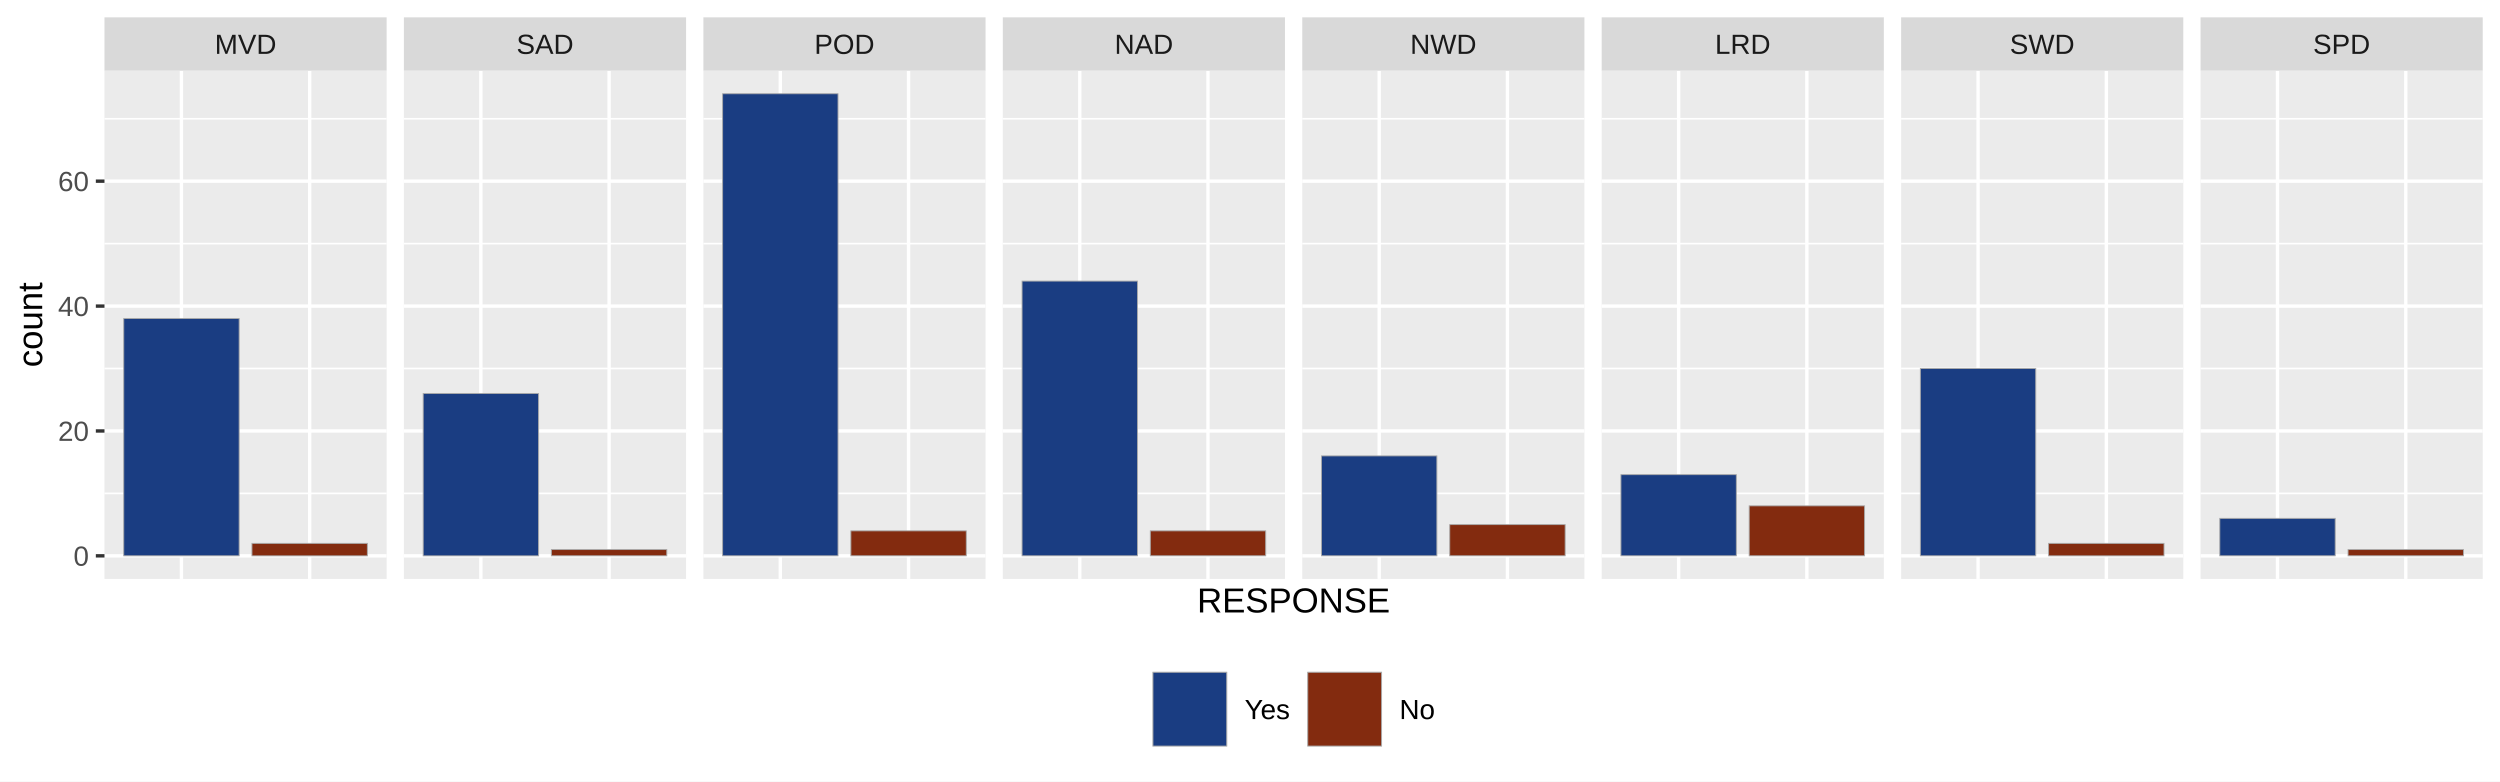
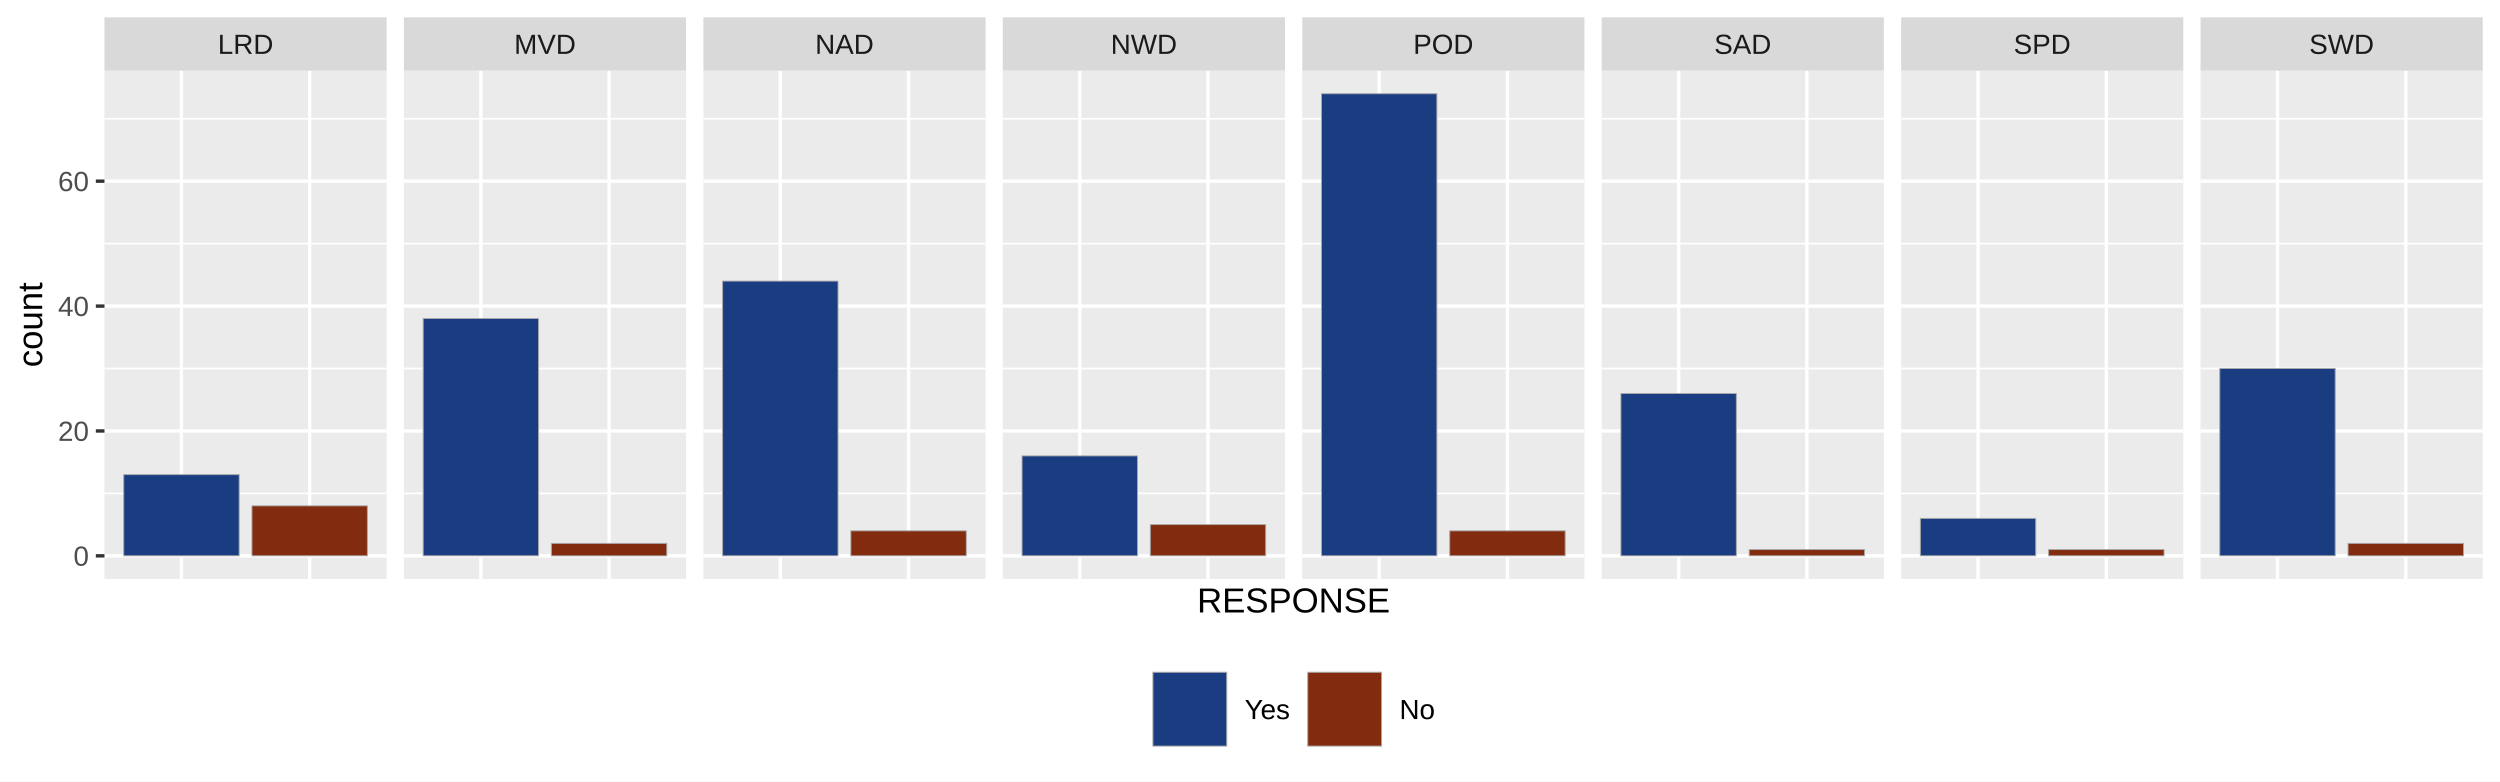
<svg xmlns="http://www.w3.org/2000/svg" width="576.00pt" height="180.00pt" viewBox="0 0 576.00 180.00">
  <g class="svglite">
    <defs>
      <style type="text/css">
    .svglite line, .svglite polyline, .svglite polygon, .svglite path, .svglite rect, .svglite circle {
      fill: none;
      stroke: #000000;
      stroke-linecap: round;
      stroke-linejoin: round;
      stroke-miterlimit: 10.00;
    }
    .svglite text {
      white-space: pre;
    }
    .svglite g.glyphgroup path {
      fill: inherit;
      stroke: none;
    }
  </style>
    </defs>
    <rect width="100%" height="100%" style="stroke: none; fill: #FFFFFF;" />
    <defs>
      <clipPath id="cpMC4wMHw1NzYuMDB8MC4wMHwxODAuMDA=">
        <rect x="0.00" y="0.00" width="576.00" height="180.00" />
      </clipPath>
    </defs>
    <g clip-path="url(#cpMC4wMHw1NzYuMDB8MC4wMHwxODAuMDA=)">
      <rect x="-0" y="0" width="576.00" height="180.00" style="stroke-width: 0.78; stroke: #FFFFFF; fill: #FFFFFF;" />
    </g>
    <defs>
      <clipPath id="cpMjQuMDd8ODkuMDh8MTYuMjh8MTMzLjM5">
        <rect x="24.07" y="16.28" width="65.01" height="117.11" />
      </clipPath>
    </defs>
    <g clip-path="url(#cpMjQuMDd8ODkuMDh8MTYuMjh8MTMzLjM5)">
      <rect x="24.07" y="16.28" width="65.01" height="117.11" style="stroke-width: 0.78; stroke: none; fill: #EBEBEB;" />
      <polyline points="24.07,113.68 89.08,113.68 " style="stroke-width: 0.39; stroke: #FFFFFF; stroke-linecap: butt;" />
      <polyline points="24.07,84.90 89.08,84.90 " style="stroke-width: 0.39; stroke: #FFFFFF; stroke-linecap: butt;" />
      <polyline points="24.07,56.13 89.08,56.13 " style="stroke-width: 0.39; stroke: #FFFFFF; stroke-linecap: butt;" />
      <polyline points="24.07,27.36 89.08,27.36 " style="stroke-width: 0.39; stroke: #FFFFFF; stroke-linecap: butt;" />
      <polyline points="24.07,128.06 89.08,128.06 " style="stroke-width: 0.78; stroke: #FFFFFF; stroke-linecap: butt;" />
      <polyline points="24.07,99.29 89.08,99.29 " style="stroke-width: 0.78; stroke: #FFFFFF; stroke-linecap: butt;" />
      <polyline points="24.07,70.52 89.08,70.52 " style="stroke-width: 0.78; stroke: #FFFFFF; stroke-linecap: butt;" />
      <polyline points="24.07,41.74 89.08,41.74 " style="stroke-width: 0.78; stroke: #FFFFFF; stroke-linecap: butt;" />
      <polyline points="41.80,133.39 41.80,16.28 " style="stroke-width: 0.78; stroke: #FFFFFF; stroke-linecap: butt;" />
      <polyline points="71.35,133.39 71.35,16.28 " style="stroke-width: 0.78; stroke: #FFFFFF; stroke-linecap: butt;" />
-       <rect x="28.51" y="73.39" width="26.59" height="54.67" style="stroke-width: 0.21; stroke: #A9A9A9; stroke-linecap: butt; stroke-linejoin: miter; fill: #1A3D82;" />
-       <rect x="58.05" y="125.19" width="26.59" height="2.88" style="stroke-width: 0.21; stroke: #A9A9A9; stroke-linecap: butt; stroke-linejoin: miter; fill: #832B0F;" />
+       <rect x="28.51" y="109.36" width="26.59" height="18.70" style="stroke-width: 0.21; stroke: #A9A9A9; stroke-linecap: butt; stroke-linejoin: miter; fill: #1A3D82;" />
+       <rect x="58.05" y="116.55" width="26.59" height="11.51" style="stroke-width: 0.21; stroke: #A9A9A9; stroke-linecap: butt; stroke-linejoin: miter; fill: #832B0F;" />
    </g>
    <g clip-path="url(#cpMC4wMHw1NzYuMDB8MC4wMHwxODAuMDA=)">
</g>
    <defs>
      <clipPath id="cpOTMuMDZ8MTU4LjA3fDE2LjI4fDEzMy4zOQ==">
        <rect x="93.06" y="16.28" width="65.01" height="117.11" />
      </clipPath>
    </defs>
    <g clip-path="url(#cpOTMuMDZ8MTU4LjA3fDE2LjI4fDEzMy4zOQ==)">
      <rect x="93.06" y="16.28" width="65.01" height="117.11" style="stroke-width: 0.78; stroke: none; fill: #EBEBEB;" />
      <polyline points="93.06,113.68 158.07,113.68 " style="stroke-width: 0.39; stroke: #FFFFFF; stroke-linecap: butt;" />
      <polyline points="93.06,84.90 158.07,84.90 " style="stroke-width: 0.39; stroke: #FFFFFF; stroke-linecap: butt;" />
      <polyline points="93.06,56.13 158.07,56.13 " style="stroke-width: 0.39; stroke: #FFFFFF; stroke-linecap: butt;" />
      <polyline points="93.06,27.36 158.07,27.36 " style="stroke-width: 0.39; stroke: #FFFFFF; stroke-linecap: butt;" />
      <polyline points="93.06,128.06 158.07,128.06 " style="stroke-width: 0.78; stroke: #FFFFFF; stroke-linecap: butt;" />
      <polyline points="93.06,99.29 158.07,99.29 " style="stroke-width: 0.78; stroke: #FFFFFF; stroke-linecap: butt;" />
      <polyline points="93.06,70.52 158.07,70.52 " style="stroke-width: 0.78; stroke: #FFFFFF; stroke-linecap: butt;" />
      <polyline points="93.06,41.74 158.07,41.74 " style="stroke-width: 0.78; stroke: #FFFFFF; stroke-linecap: butt;" />
      <polyline points="110.79,133.39 110.79,16.28 " style="stroke-width: 0.78; stroke: #FFFFFF; stroke-linecap: butt;" />
      <polyline points="140.34,133.39 140.34,16.28 " style="stroke-width: 0.78; stroke: #FFFFFF; stroke-linecap: butt;" />
-       <rect x="97.50" y="90.66" width="26.59" height="37.41" style="stroke-width: 0.21; stroke: #A9A9A9; stroke-linecap: butt; stroke-linejoin: miter; fill: #1A3D82;" />
-       <rect x="127.04" y="126.62" width="26.59" height="1.44" style="stroke-width: 0.21; stroke: #A9A9A9; stroke-linecap: butt; stroke-linejoin: miter; fill: #832B0F;" />
+       <rect x="97.50" y="73.39" width="26.59" height="54.67" style="stroke-width: 0.21; stroke: #A9A9A9; stroke-linecap: butt; stroke-linejoin: miter; fill: #1A3D82;" />
+       <rect x="127.04" y="125.19" width="26.59" height="2.88" style="stroke-width: 0.21; stroke: #A9A9A9; stroke-linecap: butt; stroke-linejoin: miter; fill: #832B0F;" />
    </g>
    <g clip-path="url(#cpMC4wMHw1NzYuMDB8MC4wMHwxODAuMDA=)">
</g>
    <defs>
      <clipPath id="cpMTYyLjA2fDIyNy4wNnwxNi4yOHwxMzMuMzk=">
        <rect x="162.06" y="16.28" width="65.01" height="117.11" />
      </clipPath>
    </defs>
    <g clip-path="url(#cpMTYyLjA2fDIyNy4wNnwxNi4yOHwxMzMuMzk=)">
      <rect x="162.06" y="16.28" width="65.01" height="117.11" style="stroke-width: 0.78; stroke: none; fill: #EBEBEB;" />
      <polyline points="162.06,113.68 227.06,113.68 " style="stroke-width: 0.39; stroke: #FFFFFF; stroke-linecap: butt;" />
      <polyline points="162.06,84.90 227.06,84.90 " style="stroke-width: 0.39; stroke: #FFFFFF; stroke-linecap: butt;" />
      <polyline points="162.06,56.13 227.06,56.13 " style="stroke-width: 0.39; stroke: #FFFFFF; stroke-linecap: butt;" />
      <polyline points="162.06,27.36 227.06,27.36 " style="stroke-width: 0.39; stroke: #FFFFFF; stroke-linecap: butt;" />
      <polyline points="162.06,128.06 227.06,128.06 " style="stroke-width: 0.78; stroke: #FFFFFF; stroke-linecap: butt;" />
      <polyline points="162.06,99.29 227.06,99.29 " style="stroke-width: 0.78; stroke: #FFFFFF; stroke-linecap: butt;" />
      <polyline points="162.06,70.52 227.06,70.52 " style="stroke-width: 0.78; stroke: #FFFFFF; stroke-linecap: butt;" />
      <polyline points="162.06,41.74 227.06,41.74 " style="stroke-width: 0.78; stroke: #FFFFFF; stroke-linecap: butt;" />
      <polyline points="179.78,133.39 179.78,16.28 " style="stroke-width: 0.78; stroke: #FFFFFF; stroke-linecap: butt;" />
      <polyline points="209.33,133.39 209.33,16.28 " style="stroke-width: 0.78; stroke: #FFFFFF; stroke-linecap: butt;" />
-       <rect x="166.49" y="21.60" width="26.59" height="106.46" style="stroke-width: 0.21; stroke: #A9A9A9; stroke-linecap: butt; stroke-linejoin: miter; fill: #1A3D82;" />
+       <rect x="166.49" y="64.76" width="26.59" height="63.30" style="stroke-width: 0.21; stroke: #A9A9A9; stroke-linecap: butt; stroke-linejoin: miter; fill: #1A3D82;" />
      <rect x="196.04" y="122.31" width="26.59" height="5.75" style="stroke-width: 0.21; stroke: #A9A9A9; stroke-linecap: butt; stroke-linejoin: miter; fill: #832B0F;" />
    </g>
    <g clip-path="url(#cpMC4wMHw1NzYuMDB8MC4wMHwxODAuMDA=)">
</g>
    <defs>
      <clipPath id="cpMjMxLjA1fDI5Ni4wNXwxNi4yOHwxMzMuMzk=">
        <rect x="231.05" y="16.28" width="65.01" height="117.11" />
      </clipPath>
    </defs>
    <g clip-path="url(#cpMjMxLjA1fDI5Ni4wNXwxNi4yOHwxMzMuMzk=)">
      <rect x="231.05" y="16.28" width="65.01" height="117.11" style="stroke-width: 0.78; stroke: none; fill: #EBEBEB;" />
      <polyline points="231.05,113.68 296.05,113.68 " style="stroke-width: 0.39; stroke: #FFFFFF; stroke-linecap: butt;" />
      <polyline points="231.05,84.90 296.05,84.90 " style="stroke-width: 0.39; stroke: #FFFFFF; stroke-linecap: butt;" />
      <polyline points="231.05,56.13 296.05,56.13 " style="stroke-width: 0.39; stroke: #FFFFFF; stroke-linecap: butt;" />
      <polyline points="231.05,27.36 296.05,27.36 " style="stroke-width: 0.39; stroke: #FFFFFF; stroke-linecap: butt;" />
      <polyline points="231.05,128.06 296.05,128.06 " style="stroke-width: 0.78; stroke: #FFFFFF; stroke-linecap: butt;" />
      <polyline points="231.05,99.29 296.05,99.29 " style="stroke-width: 0.78; stroke: #FFFFFF; stroke-linecap: butt;" />
      <polyline points="231.05,70.52 296.05,70.52 " style="stroke-width: 0.78; stroke: #FFFFFF; stroke-linecap: butt;" />
      <polyline points="231.05,41.74 296.05,41.74 " style="stroke-width: 0.78; stroke: #FFFFFF; stroke-linecap: butt;" />
      <polyline points="248.78,133.39 248.78,16.28 " style="stroke-width: 0.78; stroke: #FFFFFF; stroke-linecap: butt;" />
      <polyline points="278.32,133.39 278.32,16.28 " style="stroke-width: 0.78; stroke: #FFFFFF; stroke-linecap: butt;" />
-       <rect x="235.48" y="64.76" width="26.59" height="63.30" style="stroke-width: 0.21; stroke: #A9A9A9; stroke-linecap: butt; stroke-linejoin: miter; fill: #1A3D82;" />
-       <rect x="265.03" y="122.31" width="26.59" height="5.75" style="stroke-width: 0.21; stroke: #A9A9A9; stroke-linecap: butt; stroke-linejoin: miter; fill: #832B0F;" />
+       <rect x="235.48" y="105.04" width="26.59" height="23.02" style="stroke-width: 0.21; stroke: #A9A9A9; stroke-linecap: butt; stroke-linejoin: miter; fill: #1A3D82;" />
+       <rect x="265.03" y="120.87" width="26.59" height="7.19" style="stroke-width: 0.21; stroke: #A9A9A9; stroke-linecap: butt; stroke-linejoin: miter; fill: #832B0F;" />
    </g>
    <g clip-path="url(#cpMC4wMHw1NzYuMDB8MC4wMHwxODAuMDA=)">
</g>
    <defs>
      <clipPath id="cpMzAwLjA0fDM2NS4wNHwxNi4yOHwxMzMuMzk=">
        <rect x="300.04" y="16.28" width="65.01" height="117.11" />
      </clipPath>
    </defs>
    <g clip-path="url(#cpMzAwLjA0fDM2NS4wNHwxNi4yOHwxMzMuMzk=)">
      <rect x="300.04" y="16.28" width="65.01" height="117.11" style="stroke-width: 0.78; stroke: none; fill: #EBEBEB;" />
      <polyline points="300.04,113.68 365.04,113.68 " style="stroke-width: 0.39; stroke: #FFFFFF; stroke-linecap: butt;" />
      <polyline points="300.04,84.90 365.04,84.90 " style="stroke-width: 0.39; stroke: #FFFFFF; stroke-linecap: butt;" />
      <polyline points="300.04,56.13 365.04,56.13 " style="stroke-width: 0.39; stroke: #FFFFFF; stroke-linecap: butt;" />
      <polyline points="300.04,27.36 365.04,27.36 " style="stroke-width: 0.39; stroke: #FFFFFF; stroke-linecap: butt;" />
      <polyline points="300.04,128.06 365.04,128.06 " style="stroke-width: 0.78; stroke: #FFFFFF; stroke-linecap: butt;" />
      <polyline points="300.04,99.29 365.04,99.29 " style="stroke-width: 0.78; stroke: #FFFFFF; stroke-linecap: butt;" />
      <polyline points="300.04,70.52 365.04,70.52 " style="stroke-width: 0.78; stroke: #FFFFFF; stroke-linecap: butt;" />
      <polyline points="300.04,41.74 365.04,41.74 " style="stroke-width: 0.78; stroke: #FFFFFF; stroke-linecap: butt;" />
      <polyline points="317.77,133.39 317.77,16.28 " style="stroke-width: 0.78; stroke: #FFFFFF; stroke-linecap: butt;" />
      <polyline points="347.31,133.39 347.31,16.28 " style="stroke-width: 0.78; stroke: #FFFFFF; stroke-linecap: butt;" />
-       <rect x="304.47" y="105.04" width="26.59" height="23.02" style="stroke-width: 0.21; stroke: #A9A9A9; stroke-linecap: butt; stroke-linejoin: miter; fill: #1A3D82;" />
-       <rect x="334.02" y="120.87" width="26.59" height="7.19" style="stroke-width: 0.21; stroke: #A9A9A9; stroke-linecap: butt; stroke-linejoin: miter; fill: #832B0F;" />
+       <rect x="304.47" y="21.60" width="26.59" height="106.46" style="stroke-width: 0.21; stroke: #A9A9A9; stroke-linecap: butt; stroke-linejoin: miter; fill: #1A3D82;" />
+       <rect x="334.02" y="122.31" width="26.59" height="5.75" style="stroke-width: 0.21; stroke: #A9A9A9; stroke-linecap: butt; stroke-linejoin: miter; fill: #832B0F;" />
    </g>
    <g clip-path="url(#cpMC4wMHw1NzYuMDB8MC4wMHwxODAuMDA=)">
</g>
    <defs>
      <clipPath id="cpMzY5LjAzfDQzNC4wM3wxNi4yOHwxMzMuMzk=">
        <rect x="369.03" y="16.28" width="65.01" height="117.11" />
      </clipPath>
    </defs>
    <g clip-path="url(#cpMzY5LjAzfDQzNC4wM3wxNi4yOHwxMzMuMzk=)">
      <rect x="369.03" y="16.28" width="65.01" height="117.11" style="stroke-width: 0.78; stroke: none; fill: #EBEBEB;" />
      <polyline points="369.03,113.68 434.03,113.68 " style="stroke-width: 0.39; stroke: #FFFFFF; stroke-linecap: butt;" />
      <polyline points="369.03,84.90 434.03,84.90 " style="stroke-width: 0.39; stroke: #FFFFFF; stroke-linecap: butt;" />
      <polyline points="369.03,56.13 434.03,56.13 " style="stroke-width: 0.39; stroke: #FFFFFF; stroke-linecap: butt;" />
      <polyline points="369.03,27.36 434.03,27.36 " style="stroke-width: 0.39; stroke: #FFFFFF; stroke-linecap: butt;" />
      <polyline points="369.03,128.06 434.03,128.06 " style="stroke-width: 0.78; stroke: #FFFFFF; stroke-linecap: butt;" />
      <polyline points="369.03,99.29 434.03,99.29 " style="stroke-width: 0.78; stroke: #FFFFFF; stroke-linecap: butt;" />
      <polyline points="369.03,70.52 434.03,70.52 " style="stroke-width: 0.78; stroke: #FFFFFF; stroke-linecap: butt;" />
      <polyline points="369.03,41.74 434.03,41.74 " style="stroke-width: 0.78; stroke: #FFFFFF; stroke-linecap: butt;" />
      <polyline points="386.76,133.39 386.76,16.28 " style="stroke-width: 0.78; stroke: #FFFFFF; stroke-linecap: butt;" />
      <polyline points="416.30,133.39 416.30,16.28 " style="stroke-width: 0.78; stroke: #FFFFFF; stroke-linecap: butt;" />
-       <rect x="373.46" y="109.36" width="26.59" height="18.70" style="stroke-width: 0.21; stroke: #A9A9A9; stroke-linecap: butt; stroke-linejoin: miter; fill: #1A3D82;" />
-       <rect x="403.01" y="116.55" width="26.59" height="11.51" style="stroke-width: 0.21; stroke: #A9A9A9; stroke-linecap: butt; stroke-linejoin: miter; fill: #832B0F;" />
+       <rect x="373.46" y="90.66" width="26.59" height="37.41" style="stroke-width: 0.21; stroke: #A9A9A9; stroke-linecap: butt; stroke-linejoin: miter; fill: #1A3D82;" />
+       <rect x="403.01" y="126.62" width="26.59" height="1.44" style="stroke-width: 0.21; stroke: #A9A9A9; stroke-linecap: butt; stroke-linejoin: miter; fill: #832B0F;" />
    </g>
    <g clip-path="url(#cpMC4wMHw1NzYuMDB8MC4wMHwxODAuMDA=)">
</g>
    <defs>
      <clipPath id="cpNDM4LjAyfDUwMy4wMnwxNi4yOHwxMzMuMzk=">
        <rect x="438.02" y="16.28" width="65.01" height="117.11" />
      </clipPath>
    </defs>
    <g clip-path="url(#cpNDM4LjAyfDUwMy4wMnwxNi4yOHwxMzMuMzk=)">
      <rect x="438.02" y="16.28" width="65.01" height="117.11" style="stroke-width: 0.78; stroke: none; fill: #EBEBEB;" />
      <polyline points="438.02,113.68 503.02,113.68 " style="stroke-width: 0.39; stroke: #FFFFFF; stroke-linecap: butt;" />
      <polyline points="438.02,84.90 503.02,84.90 " style="stroke-width: 0.39; stroke: #FFFFFF; stroke-linecap: butt;" />
      <polyline points="438.02,56.13 503.02,56.13 " style="stroke-width: 0.39; stroke: #FFFFFF; stroke-linecap: butt;" />
      <polyline points="438.02,27.36 503.02,27.36 " style="stroke-width: 0.39; stroke: #FFFFFF; stroke-linecap: butt;" />
      <polyline points="438.02,128.06 503.02,128.06 " style="stroke-width: 0.78; stroke: #FFFFFF; stroke-linecap: butt;" />
      <polyline points="438.02,99.29 503.02,99.29 " style="stroke-width: 0.78; stroke: #FFFFFF; stroke-linecap: butt;" />
      <polyline points="438.02,70.52 503.02,70.52 " style="stroke-width: 0.78; stroke: #FFFFFF; stroke-linecap: butt;" />
      <polyline points="438.02,41.74 503.02,41.74 " style="stroke-width: 0.78; stroke: #FFFFFF; stroke-linecap: butt;" />
      <polyline points="455.75,133.39 455.75,16.28 " style="stroke-width: 0.78; stroke: #FFFFFF; stroke-linecap: butt;" />
      <polyline points="485.30,133.39 485.30,16.28 " style="stroke-width: 0.78; stroke: #FFFFFF; stroke-linecap: butt;" />
-       <rect x="442.45" y="84.90" width="26.59" height="43.16" style="stroke-width: 0.21; stroke: #A9A9A9; stroke-linecap: butt; stroke-linejoin: miter; fill: #1A3D82;" />
-       <rect x="472.00" y="125.19" width="26.59" height="2.88" style="stroke-width: 0.21; stroke: #A9A9A9; stroke-linecap: butt; stroke-linejoin: miter; fill: #832B0F;" />
+       <rect x="442.45" y="119.43" width="26.59" height="8.63" style="stroke-width: 0.21; stroke: #A9A9A9; stroke-linecap: butt; stroke-linejoin: miter; fill: #1A3D82;" />
+       <rect x="472.00" y="126.62" width="26.59" height="1.44" style="stroke-width: 0.21; stroke: #A9A9A9; stroke-linecap: butt; stroke-linejoin: miter; fill: #832B0F;" />
    </g>
    <g clip-path="url(#cpMC4wMHw1NzYuMDB8MC4wMHwxODAuMDA=)">
</g>
    <defs>
      <clipPath id="cpNTA3LjAxfDU3Mi4wMXwxNi4yOHwxMzMuMzk=">
        <rect x="507.01" y="16.28" width="65.01" height="117.11" />
      </clipPath>
    </defs>
    <g clip-path="url(#cpNTA3LjAxfDU3Mi4wMXwxNi4yOHwxMzMuMzk=)">
      <rect x="507.01" y="16.28" width="65.01" height="117.11" style="stroke-width: 0.78; stroke: none; fill: #EBEBEB;" />
      <polyline points="507.01,113.68 572.01,113.68 " style="stroke-width: 0.39; stroke: #FFFFFF; stroke-linecap: butt;" />
      <polyline points="507.01,84.90 572.01,84.90 " style="stroke-width: 0.39; stroke: #FFFFFF; stroke-linecap: butt;" />
      <polyline points="507.01,56.13 572.01,56.13 " style="stroke-width: 0.39; stroke: #FFFFFF; stroke-linecap: butt;" />
      <polyline points="507.01,27.36 572.01,27.36 " style="stroke-width: 0.39; stroke: #FFFFFF; stroke-linecap: butt;" />
      <polyline points="507.01,128.06 572.01,128.06 " style="stroke-width: 0.78; stroke: #FFFFFF; stroke-linecap: butt;" />
      <polyline points="507.01,99.29 572.01,99.29 " style="stroke-width: 0.78; stroke: #FFFFFF; stroke-linecap: butt;" />
      <polyline points="507.01,70.52 572.01,70.52 " style="stroke-width: 0.78; stroke: #FFFFFF; stroke-linecap: butt;" />
      <polyline points="507.01,41.74 572.01,41.74 " style="stroke-width: 0.78; stroke: #FFFFFF; stroke-linecap: butt;" />
      <polyline points="524.74,133.39 524.74,16.28 " style="stroke-width: 0.78; stroke: #FFFFFF; stroke-linecap: butt;" />
      <polyline points="554.29,133.39 554.29,16.28 " style="stroke-width: 0.78; stroke: #FFFFFF; stroke-linecap: butt;" />
-       <rect x="511.44" y="119.43" width="26.59" height="8.63" style="stroke-width: 0.21; stroke: #A9A9A9; stroke-linecap: butt; stroke-linejoin: miter; fill: #1A3D82;" />
-       <rect x="540.99" y="126.62" width="26.59" height="1.44" style="stroke-width: 0.21; stroke: #A9A9A9; stroke-linecap: butt; stroke-linejoin: miter; fill: #832B0F;" />
+       <rect x="511.44" y="84.90" width="26.59" height="43.16" style="stroke-width: 0.21; stroke: #A9A9A9; stroke-linecap: butt; stroke-linejoin: miter; fill: #1A3D82;" />
+       <rect x="540.99" y="125.19" width="26.59" height="2.88" style="stroke-width: 0.21; stroke: #A9A9A9; stroke-linecap: butt; stroke-linejoin: miter; fill: #832B0F;" />
    </g>
    <g clip-path="url(#cpMC4wMHw1NzYuMDB8MC4wMHwxODAuMDA=)">
</g>
    <defs>
      <clipPath id="cpMjQuMDd8ODkuMDh8My45OXwxNi4yOA==">
        <rect x="24.07" y="3.99" width="65.01" height="12.29" />
      </clipPath>
    </defs>
    <g clip-path="url(#cpMjQuMDd8ODkuMDh8My45OXwxNi4yOA==)">
      <rect x="24.07" y="3.99" width="65.01" height="12.29" style="stroke-width: 0.78; stroke: none; fill: #D9D9D9;" />
-       <text x="56.58" y="12.42" text-anchor="middle" style="font-size: 6.40px;fill: #1A1A1A; font-family: &quot;Arial&quot;;" textLength="14.20px" lengthAdjust="spacingAndGlyphs">MVD</text>
+       <text x="56.58" y="12.42" text-anchor="middle" style="font-size: 6.40px;fill: #1A1A1A; font-family: &quot;Arial&quot;;" textLength="12.77px" lengthAdjust="spacingAndGlyphs">LRD</text>
    </g>
    <g clip-path="url(#cpMC4wMHw1NzYuMDB8MC4wMHwxODAuMDA=)">
</g>
    <defs>
      <clipPath id="cpOTMuMDZ8MTU4LjA3fDMuOTl8MTYuMjg=">
        <rect x="93.06" y="3.99" width="65.01" height="12.29" />
      </clipPath>
    </defs>
    <g clip-path="url(#cpOTMuMDZ8MTU4LjA3fDMuOTl8MTYuMjg=)">
      <rect x="93.06" y="3.99" width="65.01" height="12.29" style="stroke-width: 0.78; stroke: none; fill: #D9D9D9;" />
-       <text x="125.57" y="12.42" text-anchor="middle" style="font-size: 6.40px;fill: #1A1A1A; font-family: &quot;Arial&quot;;" textLength="13.14px" lengthAdjust="spacingAndGlyphs">SAD</text>
+       <text x="125.57" y="12.42" text-anchor="middle" style="font-size: 6.40px;fill: #1A1A1A; font-family: &quot;Arial&quot;;" textLength="14.20px" lengthAdjust="spacingAndGlyphs">MVD</text>
    </g>
    <g clip-path="url(#cpMC4wMHw1NzYuMDB8MC4wMHwxODAuMDA=)">
</g>
    <defs>
      <clipPath id="cpMTYyLjA2fDIyNy4wNnwzLjk5fDE2LjI4">
        <rect x="162.06" y="3.99" width="65.01" height="12.29" />
      </clipPath>
    </defs>
    <g clip-path="url(#cpMTYyLjA2fDIyNy4wNnwzLjk5fDE2LjI4)">
      <rect x="162.06" y="3.99" width="65.01" height="12.29" style="stroke-width: 0.78; stroke: none; fill: #D9D9D9;" />
-       <text x="194.56" y="12.42" text-anchor="middle" style="font-size: 6.40px;fill: #1A1A1A; font-family: &quot;Arial&quot;;" textLength="13.84px" lengthAdjust="spacingAndGlyphs">POD</text>
+       <text x="194.56" y="12.42" text-anchor="middle" style="font-size: 6.40px;fill: #1A1A1A; font-family: &quot;Arial&quot;;" textLength="13.48px" lengthAdjust="spacingAndGlyphs">NAD</text>
    </g>
    <g clip-path="url(#cpMC4wMHw1NzYuMDB8MC4wMHwxODAuMDA=)">
</g>
    <defs>
      <clipPath id="cpMjMxLjA1fDI5Ni4wNXwzLjk5fDE2LjI4">
        <rect x="231.05" y="3.99" width="65.01" height="12.29" />
      </clipPath>
    </defs>
    <g clip-path="url(#cpMjMxLjA1fDI5Ni4wNXwzLjk5fDE2LjI4)">
      <rect x="231.05" y="3.99" width="65.01" height="12.29" style="stroke-width: 0.78; stroke: none; fill: #D9D9D9;" />
-       <text x="263.55" y="12.42" text-anchor="middle" style="font-size: 6.40px;fill: #1A1A1A; font-family: &quot;Arial&quot;;" textLength="13.48px" lengthAdjust="spacingAndGlyphs">NAD</text>
+       <text x="263.55" y="12.42" text-anchor="middle" style="font-size: 6.40px;fill: #1A1A1A; font-family: &quot;Arial&quot;;" textLength="15.25px" lengthAdjust="spacingAndGlyphs">NWD</text>
    </g>
    <g clip-path="url(#cpMC4wMHw1NzYuMDB8MC4wMHwxODAuMDA=)">
</g>
    <defs>
      <clipPath id="cpMzAwLjA0fDM2NS4wNHwzLjk5fDE2LjI4">
        <rect x="300.04" y="3.99" width="65.01" height="12.29" />
      </clipPath>
    </defs>
    <g clip-path="url(#cpMzAwLjA0fDM2NS4wNHwzLjk5fDE2LjI4)">
      <rect x="300.04" y="3.99" width="65.01" height="12.29" style="stroke-width: 0.78; stroke: none; fill: #D9D9D9;" />
-       <text x="332.54" y="12.42" text-anchor="middle" style="font-size: 6.40px;fill: #1A1A1A; font-family: &quot;Arial&quot;;" textLength="15.25px" lengthAdjust="spacingAndGlyphs">NWD</text>
+       <text x="332.54" y="12.42" text-anchor="middle" style="font-size: 6.40px;fill: #1A1A1A; font-family: &quot;Arial&quot;;" textLength="13.84px" lengthAdjust="spacingAndGlyphs">POD</text>
    </g>
    <g clip-path="url(#cpMC4wMHw1NzYuMDB8MC4wMHwxODAuMDA=)">
</g>
    <defs>
      <clipPath id="cpMzY5LjAzfDQzNC4wM3wzLjk5fDE2LjI4">
        <rect x="369.03" y="3.99" width="65.01" height="12.29" />
      </clipPath>
    </defs>
    <g clip-path="url(#cpMzY5LjAzfDQzNC4wM3wzLjk5fDE2LjI4)">
      <rect x="369.03" y="3.99" width="65.01" height="12.29" style="stroke-width: 0.78; stroke: none; fill: #D9D9D9;" />
-       <text x="401.53" y="12.42" text-anchor="middle" style="font-size: 6.40px;fill: #1A1A1A; font-family: &quot;Arial&quot;;" textLength="12.77px" lengthAdjust="spacingAndGlyphs">LRD</text>
+       <text x="401.53" y="12.42" text-anchor="middle" style="font-size: 6.40px;fill: #1A1A1A; font-family: &quot;Arial&quot;;" textLength="13.14px" lengthAdjust="spacingAndGlyphs">SAD</text>
    </g>
    <g clip-path="url(#cpMC4wMHw1NzYuMDB8MC4wMHwxODAuMDA=)">
</g>
    <defs>
      <clipPath id="cpNDM4LjAyfDUwMy4wMnwzLjk5fDE2LjI4">
        <rect x="438.02" y="3.99" width="65.01" height="12.29" />
      </clipPath>
    </defs>
    <g clip-path="url(#cpNDM4LjAyfDUwMy4wMnwzLjk5fDE2LjI4)">
      <rect x="438.02" y="3.99" width="65.01" height="12.29" style="stroke-width: 0.78; stroke: none; fill: #D9D9D9;" />
-       <text x="470.52" y="12.42" text-anchor="middle" style="font-size: 6.40px;fill: #1A1A1A; font-family: &quot;Arial&quot;;" textLength="14.91px" lengthAdjust="spacingAndGlyphs">SWD</text>
+       <text x="470.52" y="12.42" text-anchor="middle" style="font-size: 6.40px;fill: #1A1A1A; font-family: &quot;Arial&quot;;" textLength="13.14px" lengthAdjust="spacingAndGlyphs">SPD</text>
    </g>
    <g clip-path="url(#cpMC4wMHw1NzYuMDB8MC4wMHwxODAuMDA=)">
</g>
    <defs>
      <clipPath id="cpNTA3LjAxfDU3Mi4wMXwzLjk5fDE2LjI4">
        <rect x="507.01" y="3.99" width="65.01" height="12.29" />
      </clipPath>
    </defs>
    <g clip-path="url(#cpNTA3LjAxfDU3Mi4wMXwzLjk5fDE2LjI4)">
      <rect x="507.01" y="3.99" width="65.01" height="12.29" style="stroke-width: 0.78; stroke: none; fill: #D9D9D9;" />
-       <text x="539.51" y="12.42" text-anchor="middle" style="font-size: 6.40px;fill: #1A1A1A; font-family: &quot;Arial&quot;;" textLength="13.14px" lengthAdjust="spacingAndGlyphs">SPD</text>
+       <text x="539.51" y="12.42" text-anchor="middle" style="font-size: 6.40px;fill: #1A1A1A; font-family: &quot;Arial&quot;;" textLength="14.91px" lengthAdjust="spacingAndGlyphs">SWD</text>
    </g>
    <g clip-path="url(#cpMC4wMHw1NzYuMDB8MC4wMHwxODAuMDA=)">
      <text x="20.49" y="130.35" text-anchor="end" style="font-size: 6.40px;fill: #4D4D4D; font-family: &quot;Arial&quot;;" textLength="3.55px" lengthAdjust="spacingAndGlyphs">0</text>
      <text x="20.49" y="101.58" text-anchor="end" style="font-size: 6.40px;fill: #4D4D4D; font-family: &quot;Arial&quot;;" textLength="7.09px" lengthAdjust="spacingAndGlyphs">20</text>
      <text x="20.49" y="72.81" text-anchor="end" style="font-size: 6.40px;fill: #4D4D4D; font-family: &quot;Arial&quot;;" textLength="7.09px" lengthAdjust="spacingAndGlyphs">40</text>
      <text x="20.49" y="44.03" text-anchor="end" style="font-size: 6.40px;fill: #4D4D4D; font-family: &quot;Arial&quot;;" textLength="7.09px" lengthAdjust="spacingAndGlyphs">60</text>
      <polyline points="22.08,128.06 24.07,128.06 " style="stroke-width: 0.78; stroke: #333333; stroke-linecap: butt;" />
      <polyline points="22.08,99.29 24.07,99.29 " style="stroke-width: 0.78; stroke: #333333; stroke-linecap: butt;" />
      <polyline points="22.08,70.52 24.07,70.52 " style="stroke-width: 0.78; stroke: #333333; stroke-linecap: butt;" />
      <polyline points="22.08,41.74 24.07,41.74 " style="stroke-width: 0.78; stroke: #333333; stroke-linecap: butt;" />
      <text x="298.04" y="141.11" text-anchor="middle" style="font-size: 8.00px; font-family: &quot;Arial&quot;;" textLength="44.50px" lengthAdjust="spacingAndGlyphs">RESPONSE</text>
      <text transform="translate(9.72,74.83) rotate(-90)" text-anchor="middle" style="font-size: 8.00px; font-family: &quot;Arial&quot;;" textLength="19.58px" lengthAdjust="spacingAndGlyphs">count</text>
      <rect x="261.51" y="150.76" width="73.06" height="25.25" style="stroke-width: 0.78; stroke: none; fill: #FFFFFF;" />
      <rect x="265.50" y="154.75" width="17.28" height="17.28" style="stroke-width: 0.78; stroke: none; fill: #EBEBEB;" />
      <rect x="265.64" y="154.89" width="17.00" height="17.00" style="stroke-width: 0.21; stroke: #A9A9A9; stroke-linecap: butt; stroke-linejoin: miter; fill: #1A3D82;" />
      <rect x="301.17" y="154.75" width="17.28" height="17.28" style="stroke-width: 0.78; stroke: none; fill: #EBEBEB;" />
      <rect x="301.31" y="154.89" width="17.00" height="17.00" style="stroke-width: 0.21; stroke: #A9A9A9; stroke-linecap: butt; stroke-linejoin: miter; fill: #832B0F;" />
      <text x="286.76" y="165.68" style="font-size: 6.40px; font-family: &quot;Arial&quot;;" textLength="10.42px" lengthAdjust="spacingAndGlyphs">Yes</text>
      <text x="322.43" y="165.68" style="font-size: 6.40px; font-family: &quot;Arial&quot;;" textLength="8.16px" lengthAdjust="spacingAndGlyphs">No</text>
    </g>
  </g>
</svg>
